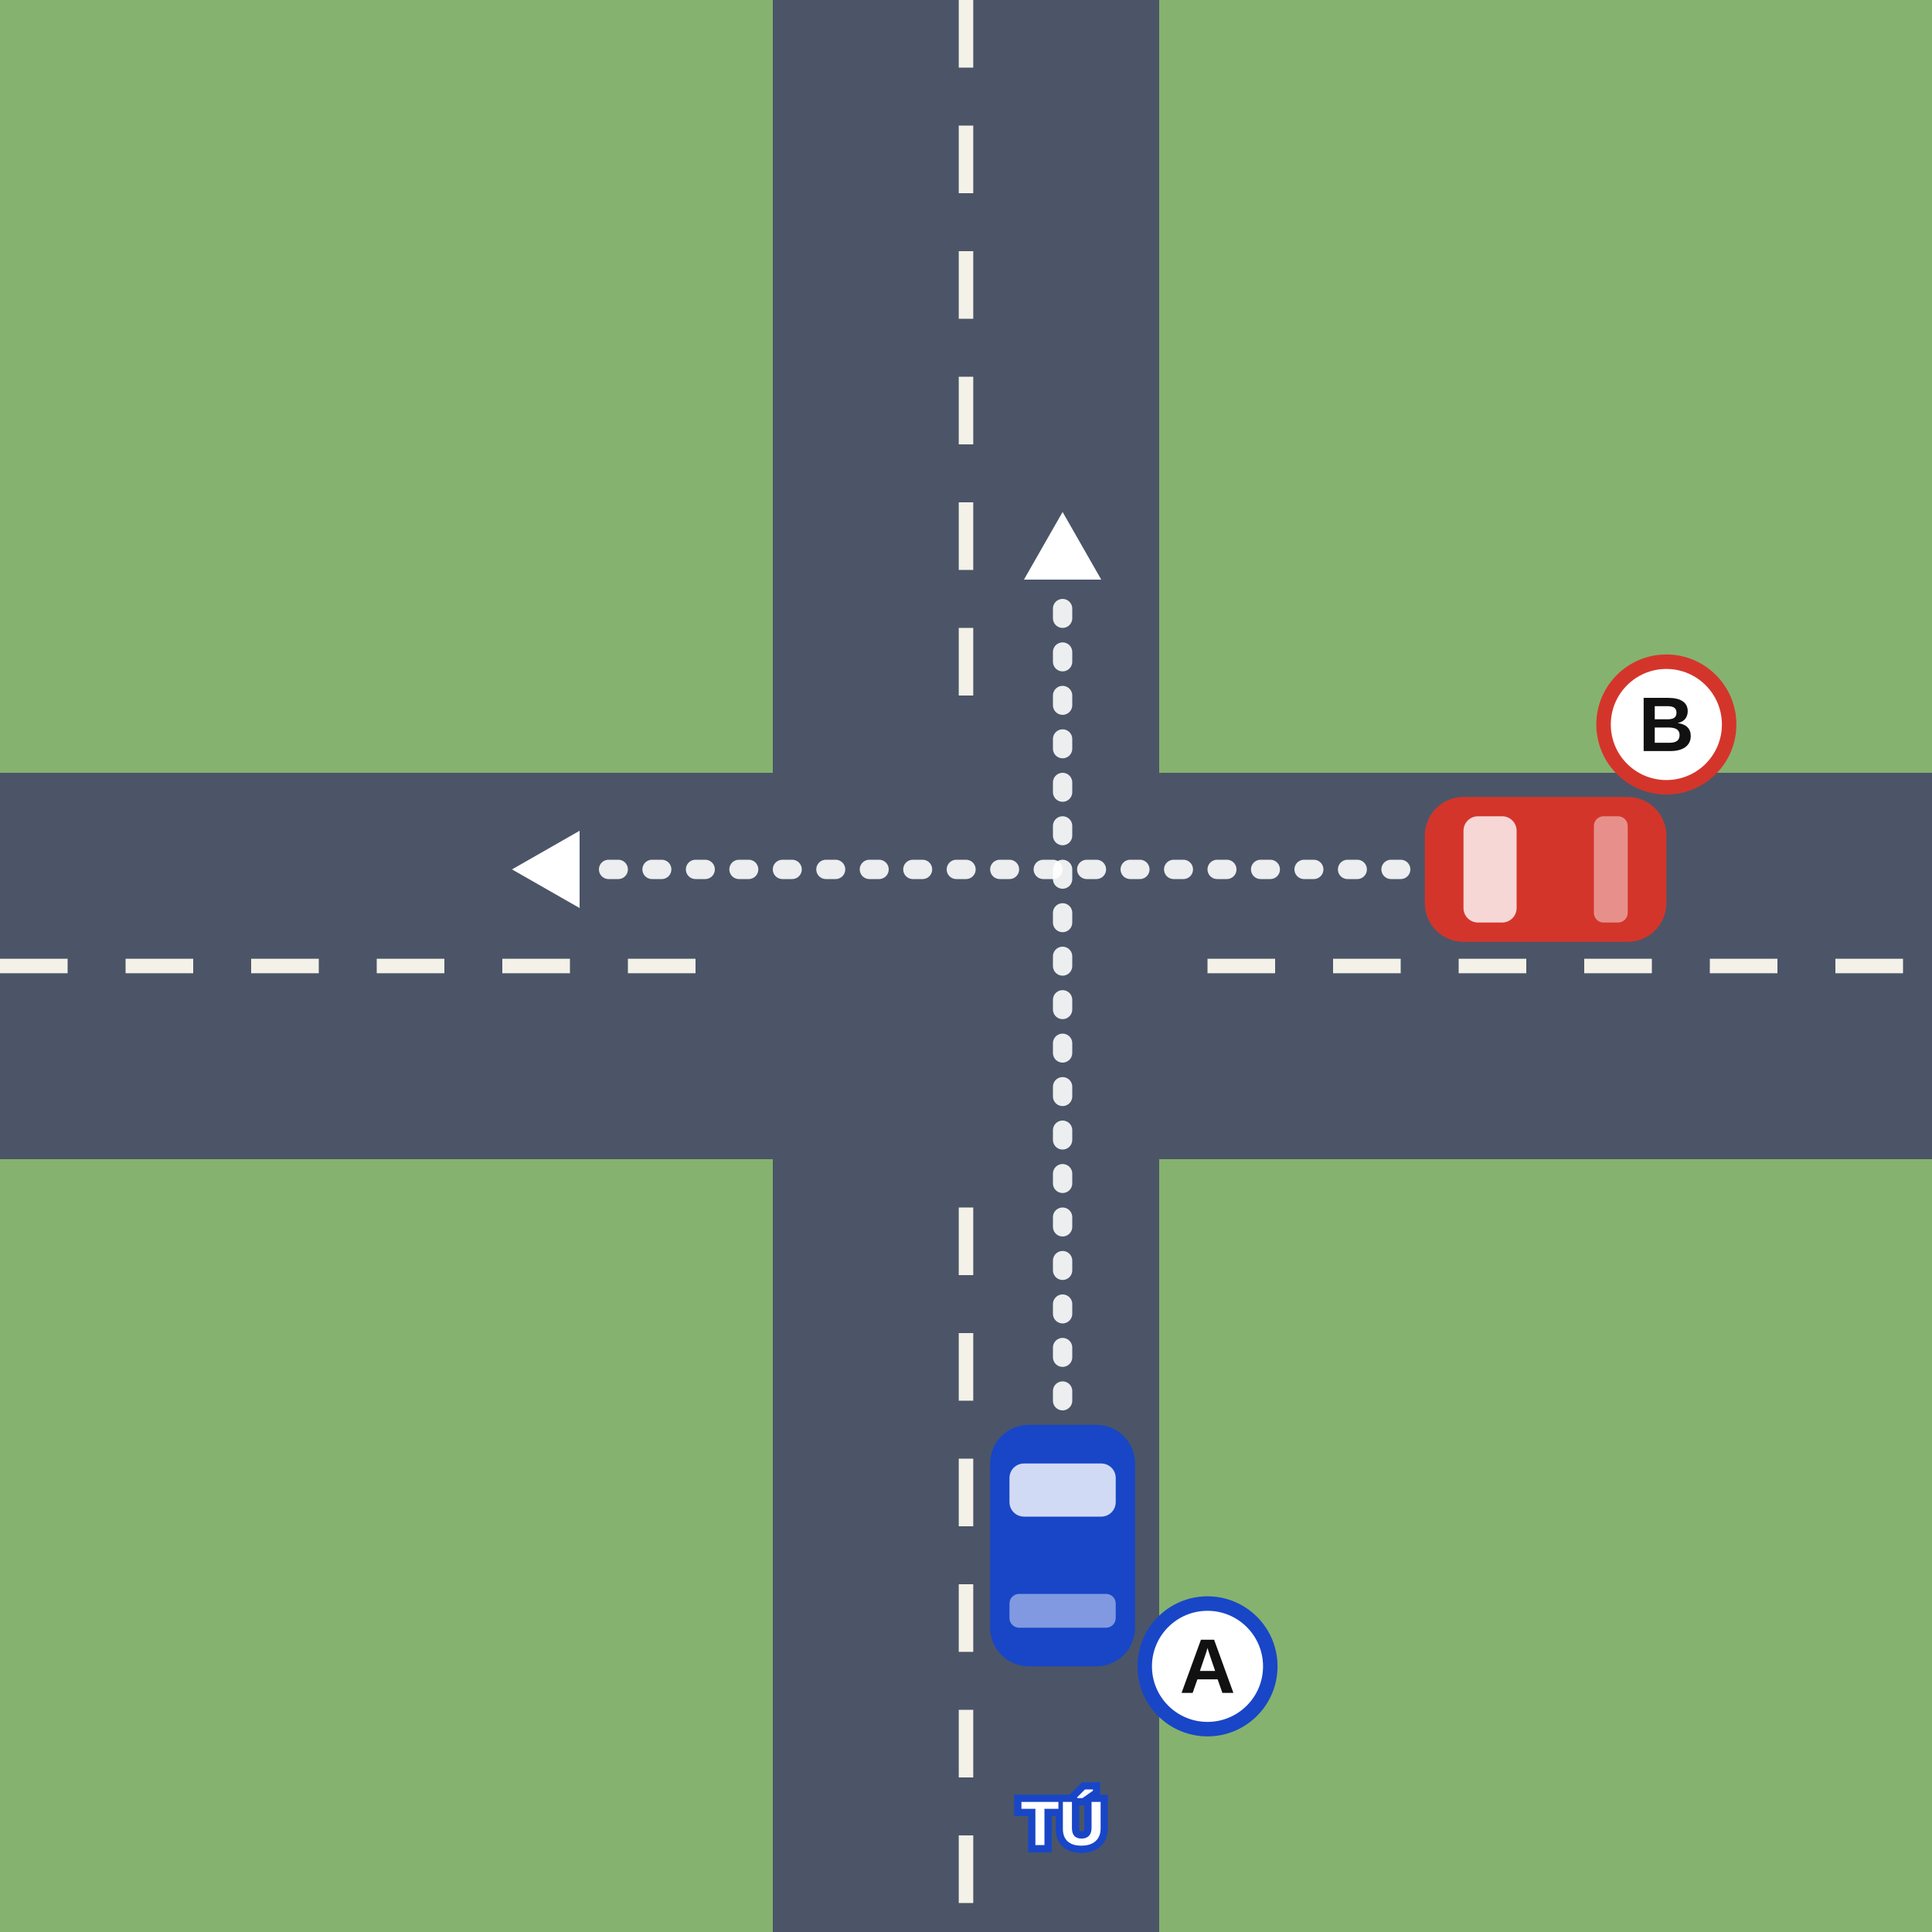
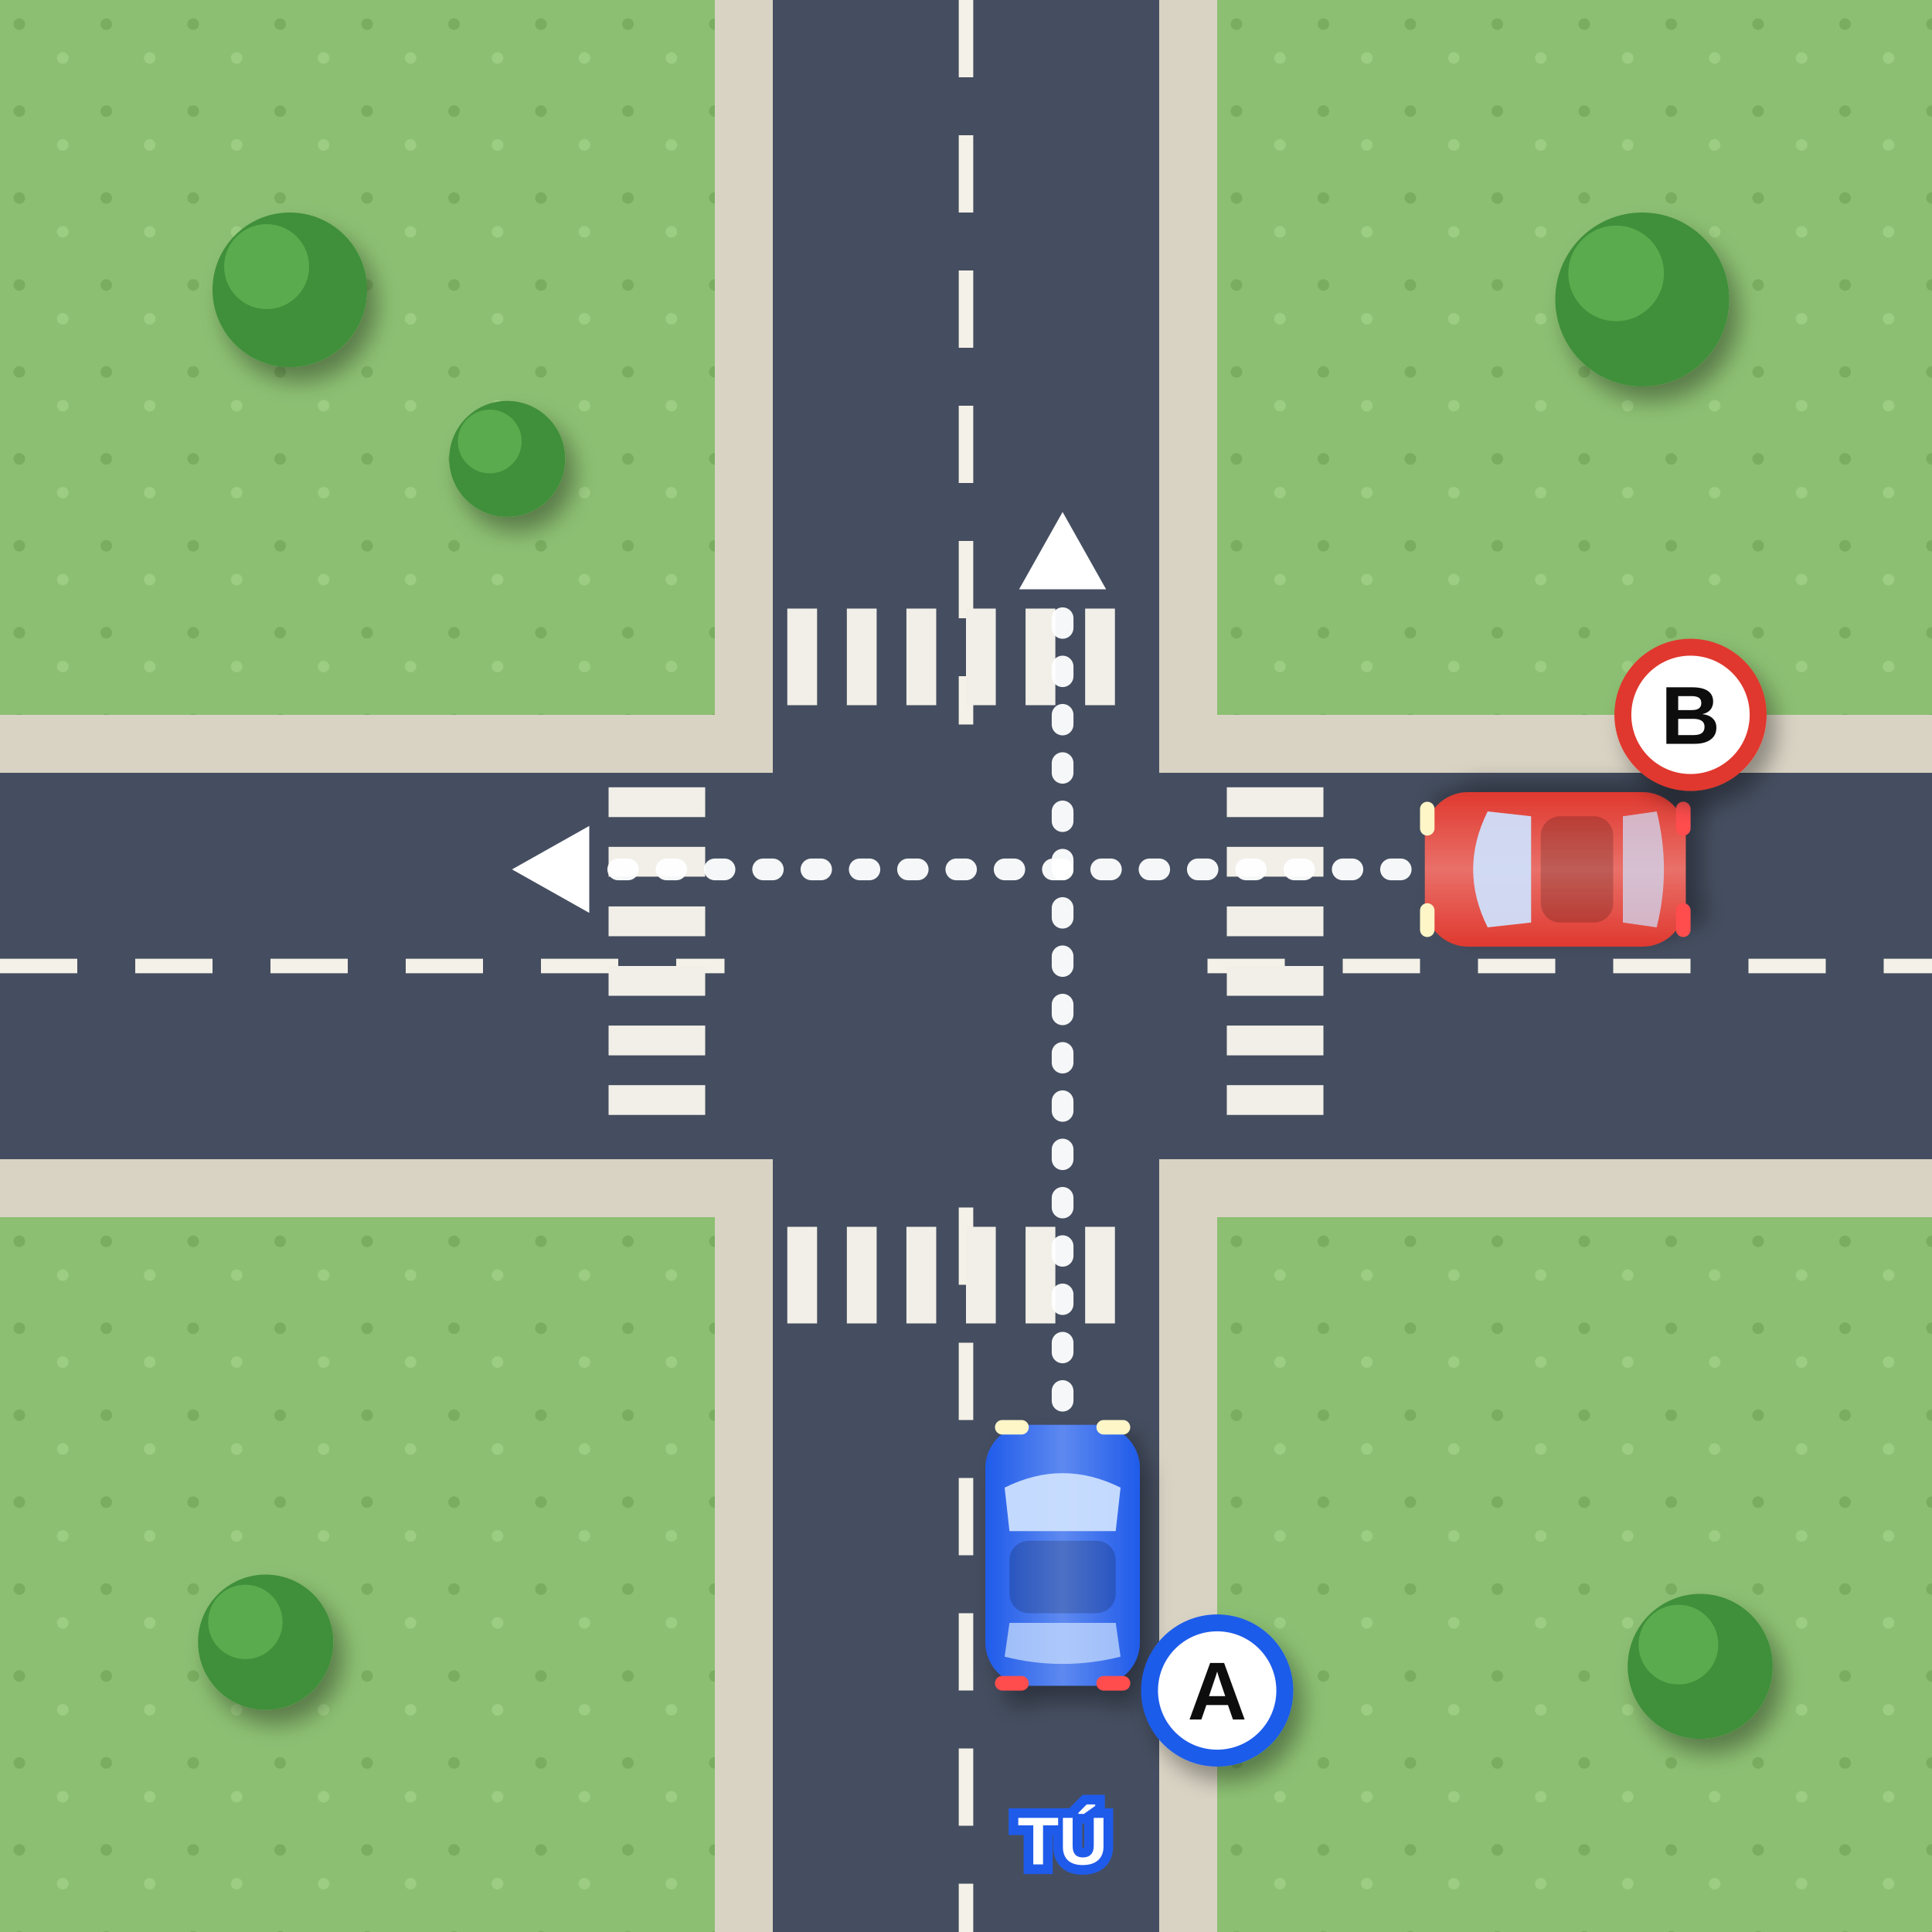
<svg xmlns="http://www.w3.org/2000/svg" viewBox="0 0 400 400" width="400" height="400">
-   <rect width="400" height="400" fill="#86b26f" />
-   <rect x="160" y="0" width="80" height="400" fill="#4b5567" />
-   <rect x="0" y="160" width="400" height="80" fill="#4b5567" />
-   <path d="M200 0V150M200 250V400M0 200H150M250 200H400" stroke="#f4f1e8" stroke-width="3" stroke-dasharray="14 12" />
-   <path d="M220 290V120" fill="none" stroke="#fff" stroke-width="4" stroke-dasharray="2 7" stroke-linecap="round" opacity=".9" />
-   <path transform="translate(220 115) rotate(0)" d="M0 -9 8 5H-8Z" fill="#fff" />
-   <path d="M290 180H120" fill="none" stroke="#fff" stroke-width="4" stroke-dasharray="2 7" stroke-linecap="round" opacity=".9" />
-   <path transform="translate(115 180) rotate(-90)" d="M0 -9 8 5H-8Z" fill="#fff" />
-   <g transform="translate(220 320) rotate(0)">
-     <rect x="-15" y="-25" width="30" height="50" rx="8" fill="#1846c7" />
-     <rect x="-11" y="-17" width="22" height="11" rx="3" fill="rgba(255,255,255,.8)" />
-     <rect x="-11" y="10" width="22" height="7" rx="2" fill="rgba(255,255,255,.45)" />
+   <defs>
+     <filter id="sombra" x="-30%" y="-30%" width="160%" height="160%">
+       <feDropShadow dx="2" dy="3" stdDeviation="2.2" flood-color="#000" flood-opacity=".35" />
+     </filter>
+     <linearGradient id="brillo" x1="0" y1="0" x2="1" y2="0">
+       <stop offset="0" stop-color="#fff" stop-opacity=".0" />
+       <stop offset=".5" stop-color="#fff" stop-opacity=".28" />
+       <stop offset="1" stop-color="#fff" stop-opacity="0" />
+     </linearGradient>
+     <pattern id="cesped" width="18" height="18" patternUnits="userSpaceOnUse">
+       <rect width="18" height="18" fill="#8cbf72" />
+       <circle cx="4" cy="5" r="1.2" fill="#7aad60" />
+       <circle cx="13" cy="12" r="1.2" fill="#9ccd82" />
+     </pattern>
+   </defs>
+   <rect width="400" height="400" fill="url(#cesped)" />
+   <g filter="url(#sombra)">
+     <circle cx="60" cy="60" r="16" fill="#3f8f3a" />
+     <circle cx="55.2" cy="55.2" r="8.8" fill="#5aab4d" />
  </g>
-   <circle cx="250" cy="345" r="13" fill="#fff" stroke="#1846c7" stroke-width="3" />
-   <text x="250" y="350.5" font-family="Arial, sans-serif" font-weight="800" font-size="16" text-anchor="middle" fill="#111">A</text>
-   <g transform="translate(320 180) rotate(-90)">
-     <rect x="-15" y="-25" width="30" height="50" rx="8" fill="#d4352b" />
-     <rect x="-11" y="-17" width="22" height="11" rx="3" fill="rgba(255,255,255,.8)" />
-     <rect x="-11" y="10" width="22" height="7" rx="2" fill="rgba(255,255,255,.45)" />
+   <g filter="url(#sombra)">
+     <circle cx="105" cy="95" r="12" fill="#3f8f3a" />
+     <circle cx="101.4" cy="91.4" r="6.6" fill="#5aab4d" />
  </g>
-   <circle cx="345" cy="150" r="13" fill="#fff" stroke="#d4352b" stroke-width="3" />
-   <text x="345" y="155.5" font-family="Arial, sans-serif" font-weight="800" font-size="16" text-anchor="middle" fill="#111">B</text>
-   <text x="220" y="382" font-family="Arial" font-weight="800" font-size="13" text-anchor="middle" fill="#fff" stroke="#1846c7" stroke-width="3" paint-order="stroke">TÚ</text>
+   <g filter="url(#sombra)">
+     <circle cx="340" cy="62" r="18" fill="#3f8f3a" />
+     <circle cx="334.6" cy="56.6" r="9.9" fill="#5aab4d" />
+   </g>
+   <g filter="url(#sombra)">
+     <circle cx="352" cy="345" r="15" fill="#3f8f3a" />
+     <circle cx="347.5" cy="340.5" r="8.25" fill="#5aab4d" />
+   </g>
+   <g filter="url(#sombra)">
+     <circle cx="55" cy="340" r="14" fill="#3f8f3a" />
+     <circle cx="50.8" cy="335.8" r="7.7" fill="#5aab4d" />
+   </g>
+   <rect x="148" y="0" width="104" height="400" fill="#d9d3c4" />
+   <rect x="0" y="148" width="400" height="104" fill="#d9d3c4" />
+   <rect x="160" y="0" width="80" height="400" fill="#454e60" />
+   <rect x="0" y="160" width="400" height="80" fill="#454e60" />
+   <path d="M200 0V150M200 250V400M0 200H150M250 200H400" stroke="#f4f1e8" stroke-width="3" stroke-dasharray="16 12" />
+   <rect x="163" y="254" width="6.167" height="20" fill="#f1efe8" />
+   <rect x="175.333" y="254" width="6.167" height="20" fill="#f1efe8" />
+   <rect x="187.667" y="254" width="6.167" height="20" fill="#f1efe8" />
+   <rect x="200" y="254" width="6.167" height="20" fill="#f1efe8" />
+   <rect x="212.333" y="254" width="6.167" height="20" fill="#f1efe8" />
+   <rect x="224.667" y="254" width="6.167" height="20" fill="#f1efe8" />
+   <rect x="163" y="126" width="6.167" height="20" fill="#f1efe8" />
+   <rect x="175.333" y="126" width="6.167" height="20" fill="#f1efe8" />
+   <rect x="187.667" y="126" width="6.167" height="20" fill="#f1efe8" />
+   <rect x="200" y="126" width="6.167" height="20" fill="#f1efe8" />
+   <rect x="212.333" y="126" width="6.167" height="20" fill="#f1efe8" />
+   <rect x="224.667" y="126" width="6.167" height="20" fill="#f1efe8" />
+   <rect x="126" y="163" width="20" height="6.167" fill="#f1efe8" />
+   <rect x="126" y="175.333" width="20" height="6.167" fill="#f1efe8" />
+   <rect x="126" y="187.667" width="20" height="6.167" fill="#f1efe8" />
+   <rect x="126" y="200" width="20" height="6.167" fill="#f1efe8" />
+   <rect x="126" y="212.333" width="20" height="6.167" fill="#f1efe8" />
+   <rect x="126" y="224.667" width="20" height="6.167" fill="#f1efe8" />
+   <rect x="254" y="163" width="20" height="6.167" fill="#f1efe8" />
+   <rect x="254" y="175.333" width="20" height="6.167" fill="#f1efe8" />
+   <rect x="254" y="187.667" width="20" height="6.167" fill="#f1efe8" />
+   <rect x="254" y="200" width="20" height="6.167" fill="#f1efe8" />
+   <rect x="254" y="212.333" width="20" height="6.167" fill="#f1efe8" />
+   <rect x="254" y="224.667" width="20" height="6.167" fill="#f1efe8" />
+   <path d="M220 290V122" fill="none" stroke="#fff" stroke-width="4.5" stroke-dasharray="2 8" stroke-linecap="round" opacity=".95" />
+   <path transform="translate(220 116) rotate(0)" d="M0 -10 9 6H-9Z" fill="#fff" />
+   <path d="M290 180H122" fill="none" stroke="#fff" stroke-width="4.5" stroke-dasharray="2 8" stroke-linecap="round" opacity=".95" />
+   <path transform="translate(116 180) rotate(-90)" d="M0 -10 9 6H-9Z" fill="#fff" />
+   <g transform="translate(220 322) rotate(0)" filter="url(#sombra)">
+     <rect x="-16" y="-27" width="32" height="54" rx="9" fill="#1f5bea" />
+     <rect x="-16" y="-27" width="32" height="54" rx="9" fill="url(#brillo)" />
+     <path d="M-12 -14Q0 -20 12 -14L11 -5H-11Z" fill="#cfe3ff" opacity=".92" />
+     <rect x="-11" y="-3" width="22" height="15" rx="4" fill="rgba(0,0,0,.18)" />
+     <path d="M-11 14H11L12 21Q0 24 -12 21Z" fill="#cfe3ff" opacity=".7" />
+     <rect x="-14" y="-28" width="7" height="3" rx="1.5" fill="#fff6c8" />
+     <rect x="7" y="-28" width="7" height="3" rx="1.5" fill="#fff6c8" />
+     <rect x="-14" y="25" width="7" height="3" rx="1.5" fill="#ff4d4d" />
+     <rect x="7" y="25" width="7" height="3" rx="1.5" fill="#ff4d4d" />
+   </g>
+   <g filter="url(#sombra)">
+     <circle cx="252" cy="350" r="14" fill="#fff" stroke="#1f5bea" stroke-width="3.5" />
+     <text x="252" y="356" font-family="Arial, sans-serif" font-weight="900" font-size="17" text-anchor="middle" fill="#111">A</text>
+   </g>
+   <g transform="translate(322 180) rotate(-90)" filter="url(#sombra)">
+     <rect x="-16" y="-27" width="32" height="54" rx="9" fill="#e0392f" />
+     <rect x="-16" y="-27" width="32" height="54" rx="9" fill="url(#brillo)" />
+     <path d="M-12 -14Q0 -20 12 -14L11 -5H-11Z" fill="#cfe3ff" opacity=".92" />
+     <rect x="-11" y="-3" width="22" height="15" rx="4" fill="rgba(0,0,0,.18)" />
+     <path d="M-11 14H11L12 21Q0 24 -12 21Z" fill="#cfe3ff" opacity=".7" />
+     <rect x="-14" y="-28" width="7" height="3" rx="1.5" fill="#fff6c8" />
+     <rect x="7" y="-28" width="7" height="3" rx="1.5" fill="#fff6c8" />
+     <rect x="-14" y="25" width="7" height="3" rx="1.5" fill="#ff4d4d" />
+     <rect x="7" y="25" width="7" height="3" rx="1.5" fill="#ff4d4d" />
+   </g>
+   <g filter="url(#sombra)">
+     <circle cx="350" cy="148" r="14" fill="#fff" stroke="#e0392f" stroke-width="3.5" />
+     <text x="350" y="154" font-family="Arial, sans-serif" font-weight="900" font-size="17" text-anchor="middle" fill="#111">B</text>
+   </g>
+   <text x="220" y="386" font-family="Arial" font-weight="900" font-size="14" text-anchor="middle" fill="#fff" stroke="#1f5bea" stroke-width="4" paint-order="stroke">TÚ</text>
</svg>
